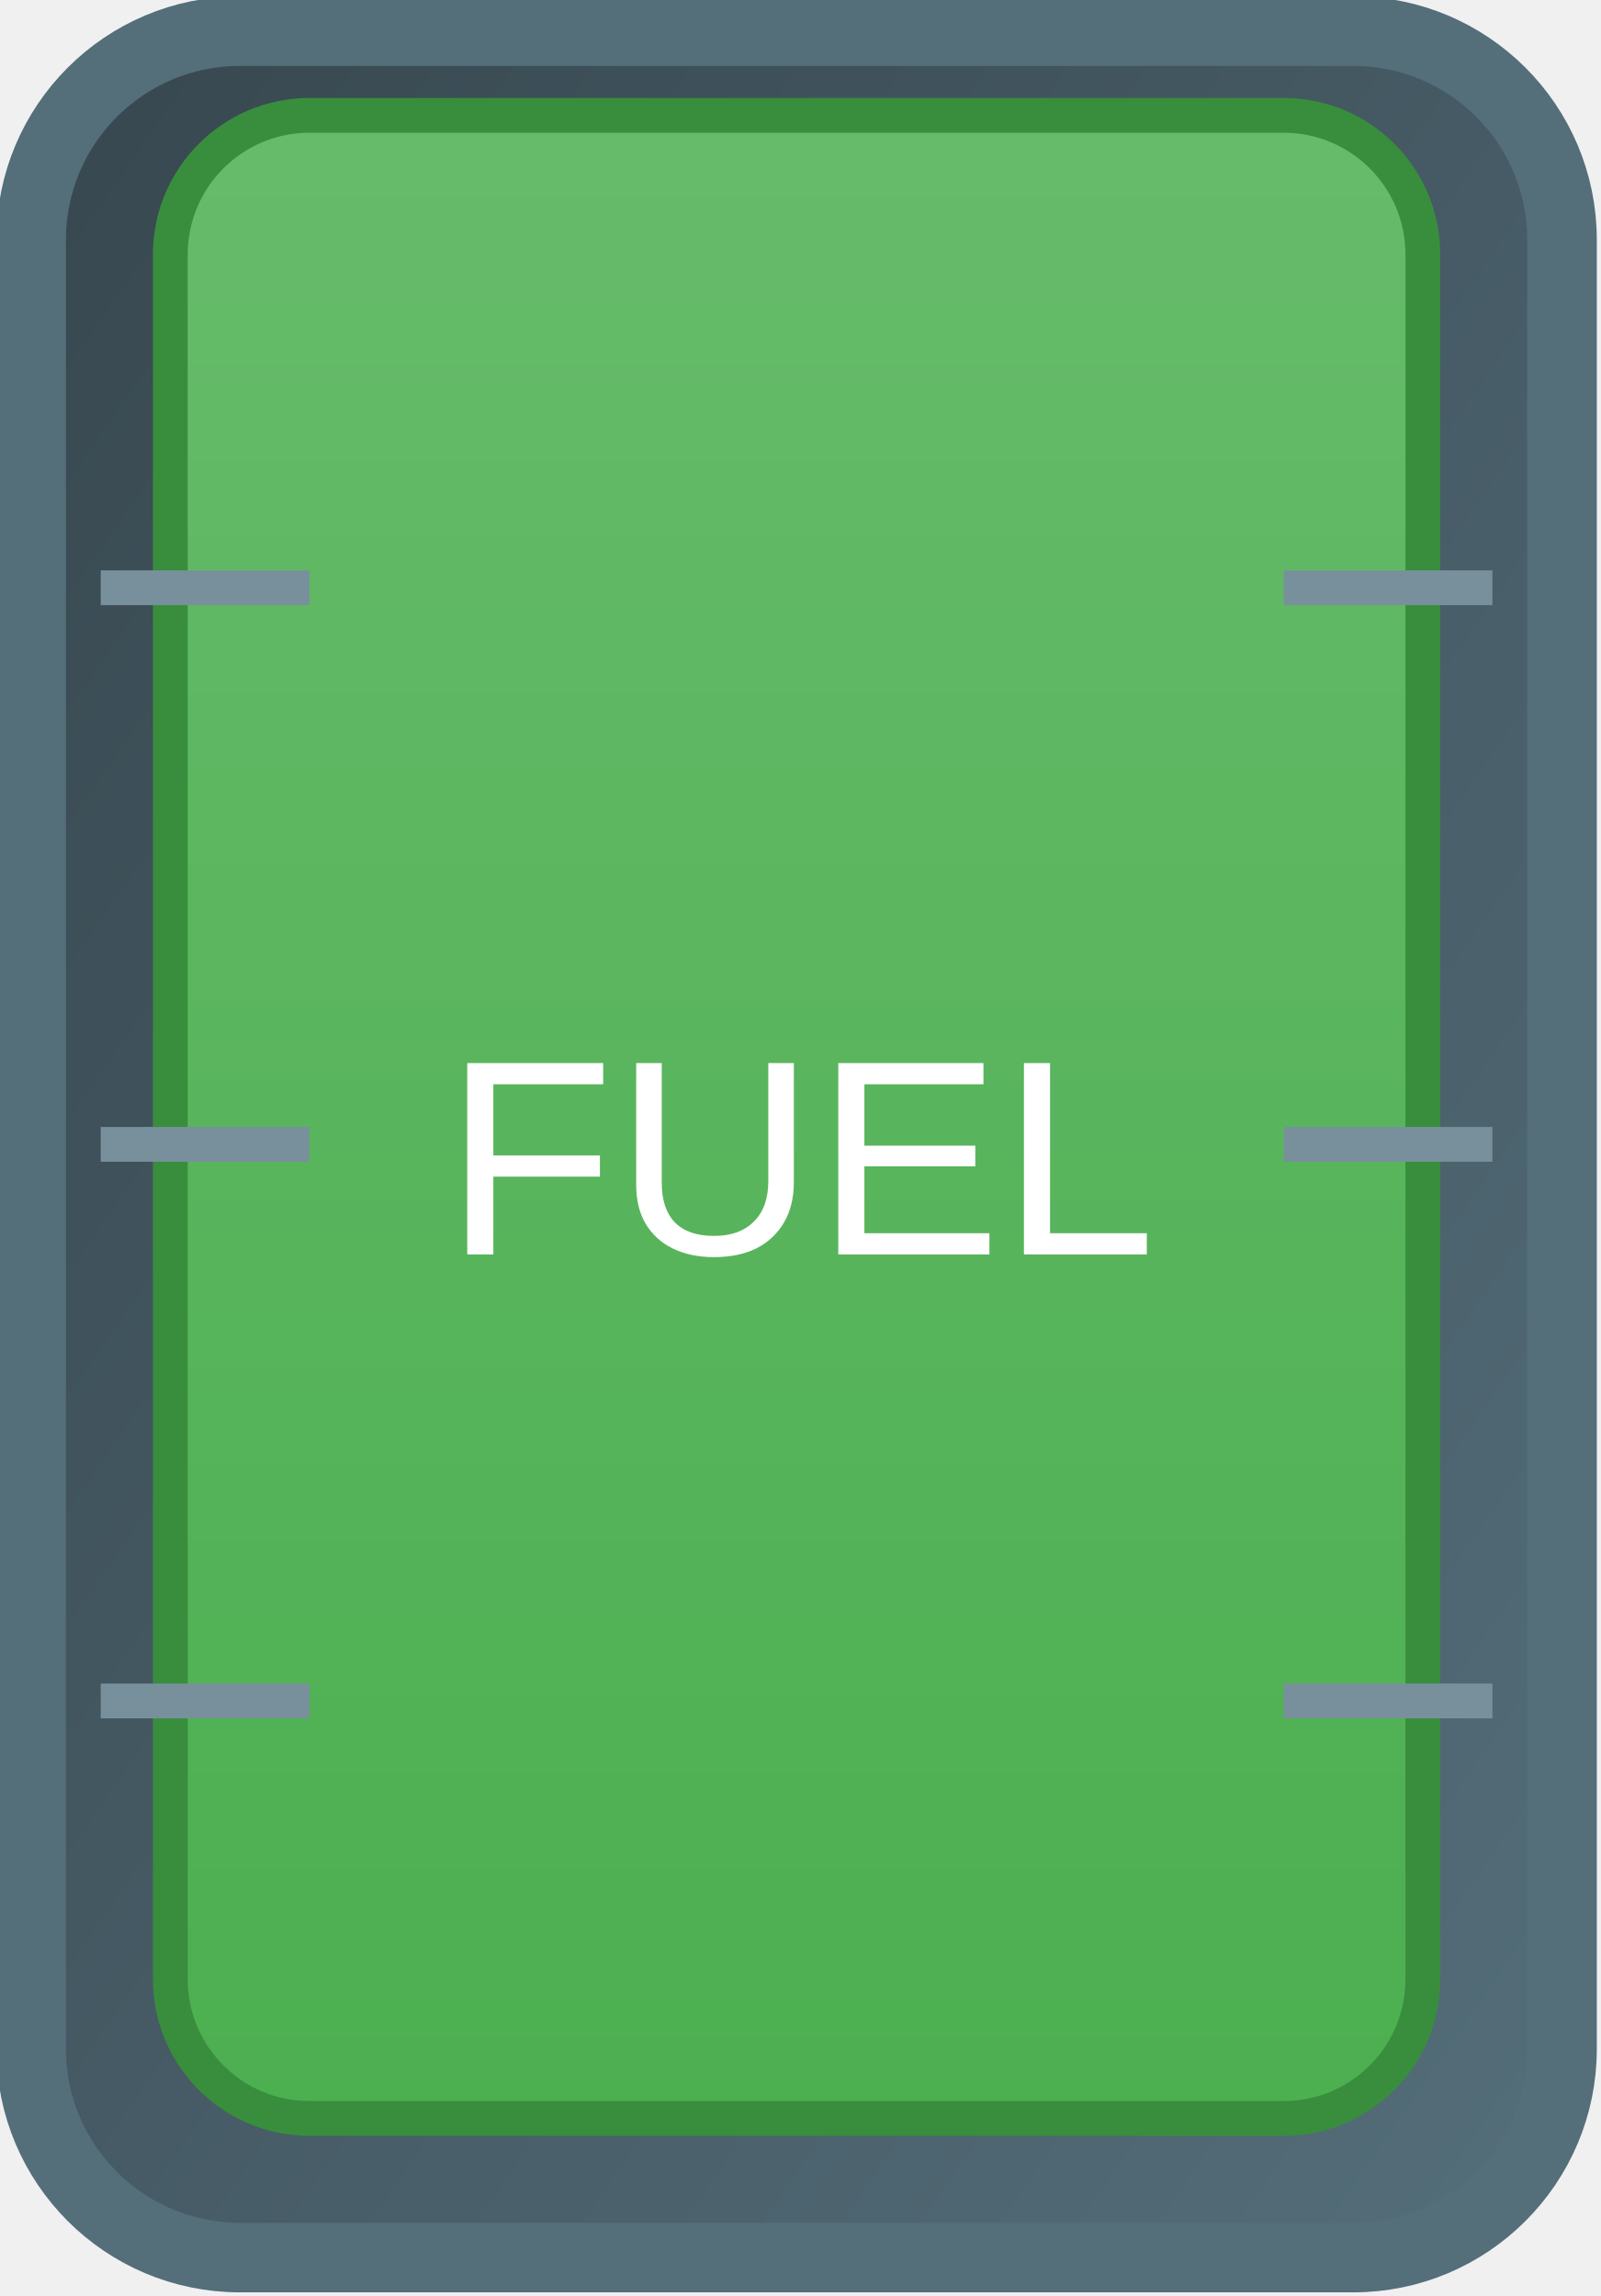
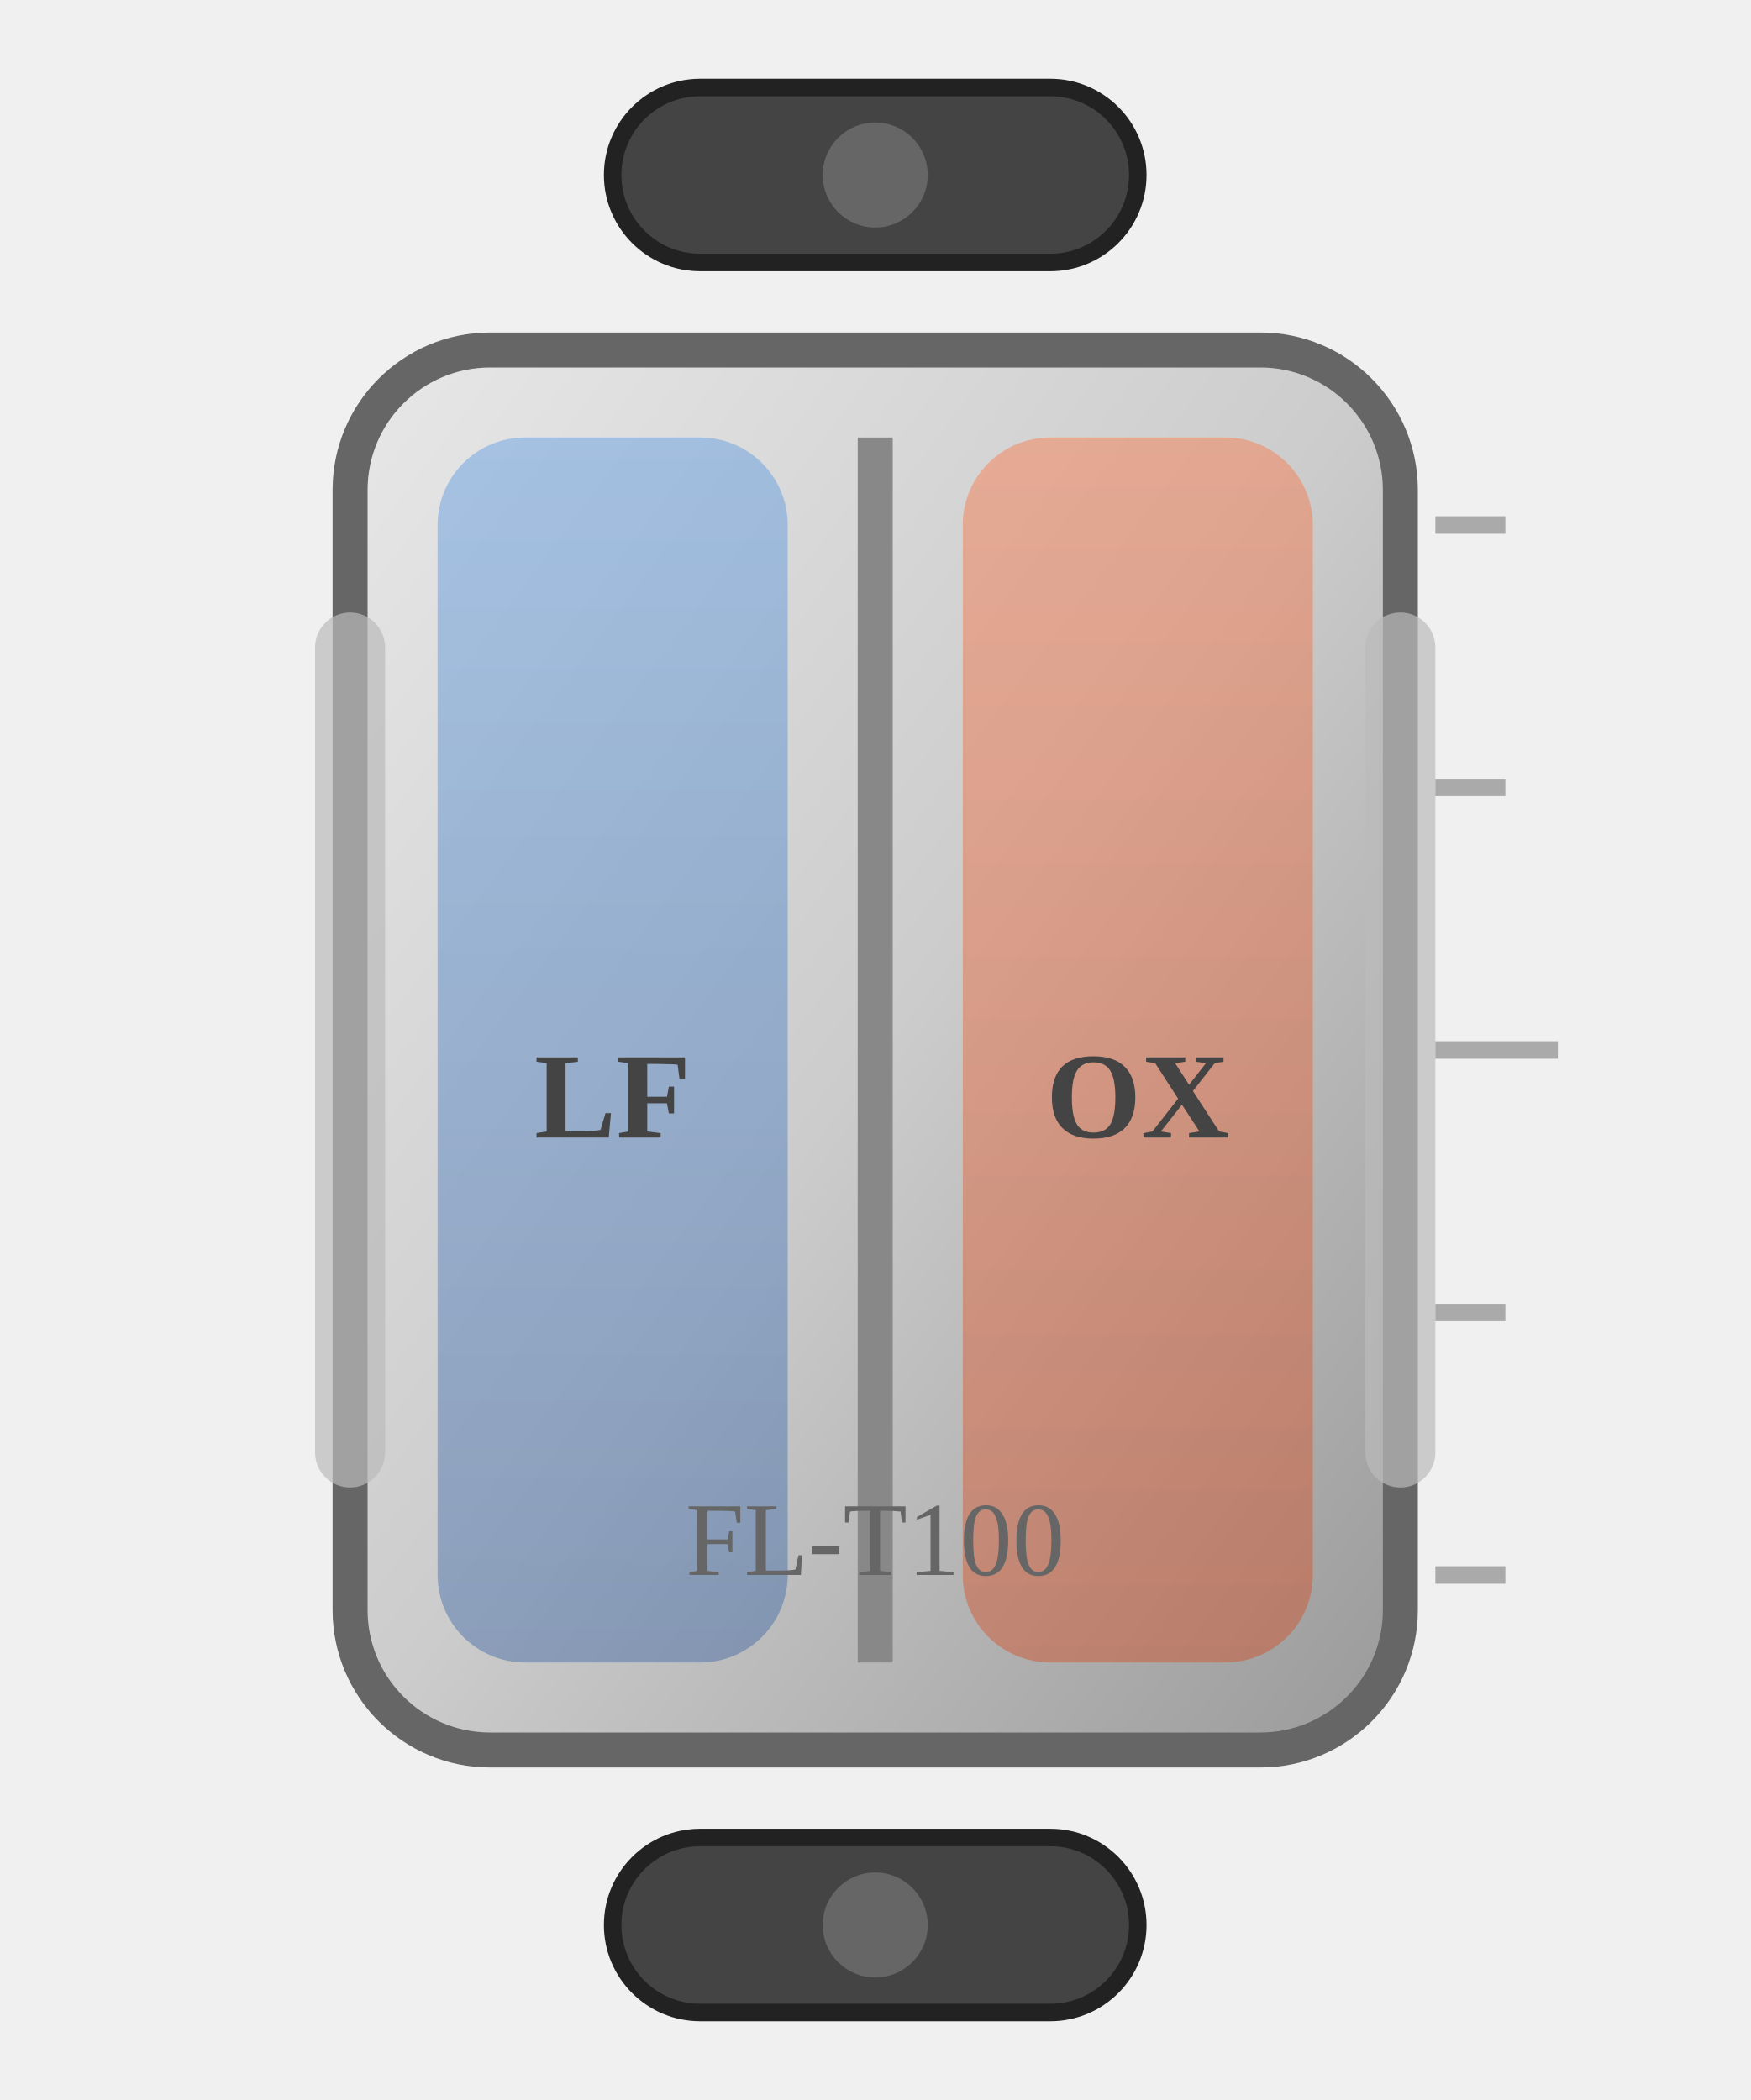
- <svg xmlns="http://www.w3.org/2000/svg" width="46" height="66">
+ <svg xmlns="http://www.w3.org/2000/svg" viewBox="0 0 100 120">
  <defs>
-     <linearGradient id="fuelTankGradient" x1="0%" y1="0%" x2="100%" y2="100%">
-       <stop offset="0%" stop-color="#37474f" />
-       <stop offset="100%" stop-color="#546e7a" />
+     <linearGradient id="tankGradient" x1="0%" y1="0%" x2="100%" y2="100%">
+       <stop offset="0%" style="stop-color:#e8e8e8" />
+       <stop offset="50%" style="stop-color:#cccccc" />
+       <stop offset="100%" style="stop-color:#999999" />
    </linearGradient>
-     <linearGradient id="fuelGradient" x1="0%" y1="100%" x2="0%" y2="0%">
-       <stop offset="0%" stop-color="#4caf50" />
-       <stop offset="100%" stop-color="#66bb6a" />
+     <linearGradient id="fuelGradient" x1="0%" y1="0%" x2="0%" y2="100%">
+       <stop offset="0%" style="stop-color:#4a90e2" />
+       <stop offset="100%" style="stop-color:#2c5aa0" />
+     </linearGradient>
+     <linearGradient id="oxidizerGradient" x1="0%" y1="0%" x2="0%" y2="100%">
+       <stop offset="0%" style="stop-color:#ff6b35" />
+       <stop offset="100%" style="stop-color:#d84315" />
    </linearGradient>
  </defs>
-   <g>
-     <rect x="0.895" y="0.895" width="44" height="64" rx="6" ry="6" fill="url(#fuelTankGradient)" stroke="#546e7a" stroke-width="2" id="svg_1" />
-     <rect stroke="#388e3c" x="4.895" y="3.316" width="36" height="57.58" rx="4" ry="4" fill="url(#fuelGradient)" class="fuel-level" id="svg_2" />
-     <g stroke="#78909c" id="svg_3">
-       <line x1="2.895" y1="16.895" x2="8.895" y2="16.895" id="svg_4" />
-       <line x1="36.895" y1="16.895" x2="42.895" y2="16.895" id="svg_5" />
-       <line x1="2.895" y1="32.895" x2="8.895" y2="32.895" id="svg_6" />
-       <line x1="36.895" y1="32.895" x2="42.895" y2="32.895" id="svg_7" />
-       <line x1="2.895" y1="48.895" x2="8.895" y2="48.895" id="svg_8" />
-       <line x1="36.895" y1="48.895" x2="42.895" y2="48.895" id="svg_9" />
-     </g>
-     <text transform="matrix(1 0 0 1 0 0)" x="23" y="36.059" font-family="Arial, sans-serif" font-size="8" fill="#ffffff" text-anchor="middle" id="svg_10">FUEL</text>
+   <rect x="35" y="5" width="30" height="10" rx="5" fill="#444" stroke="#222" stroke-width="1" />
+   <circle cx="50" cy="10" r="3" fill="#666" />
+   <rect x="20" y="20" width="60" height="80" rx="8" fill="url(#tankGradient)" stroke="#666" stroke-width="2" />
+   <rect x="25" y="25" width="20" height="70" rx="5" fill="url(#fuelGradient)" opacity="0.4" />
+   <rect x="55" y="25" width="20" height="70" rx="5" fill="url(#oxidizerGradient)" opacity="0.4" />
+   <line x1="50" y1="25" x2="50" y2="95" stroke="#888" stroke-width="2" />
+   <rect x="35" y="105" width="30" height="10" rx="5" fill="#444" stroke="#222" stroke-width="1" />
+   <circle cx="50" cy="110" r="3" fill="#666" />
+   <text x="35" y="65" text-anchor="middle" fill="#444" font-size="7" font-weight="bold">LF</text>
+   <text x="65" y="65" text-anchor="middle" fill="#444" font-size="7" font-weight="bold">OX</text>
+   <rect x="18" y="35" width="4" height="50" rx="2" fill="#bbb" opacity="0.7" />
+   <rect x="78" y="35" width="4" height="50" rx="2" fill="#bbb" opacity="0.7" />
+   <g stroke="#999" stroke-width="1" opacity="0.8">
+     <line x1="82" y1="30" x2="86" y2="30" />
+     <line x1="82" y1="45" x2="86" y2="45" />
+     <line x1="82" y1="60" x2="89" y2="60" />
+     <line x1="82" y1="75" x2="86" y2="75" />
+     <line x1="82" y1="90" x2="86" y2="90" />
  </g>
+   <text x="50" y="90" text-anchor="middle" fill="#666" font-size="6">FL-T100</text>
</svg>
